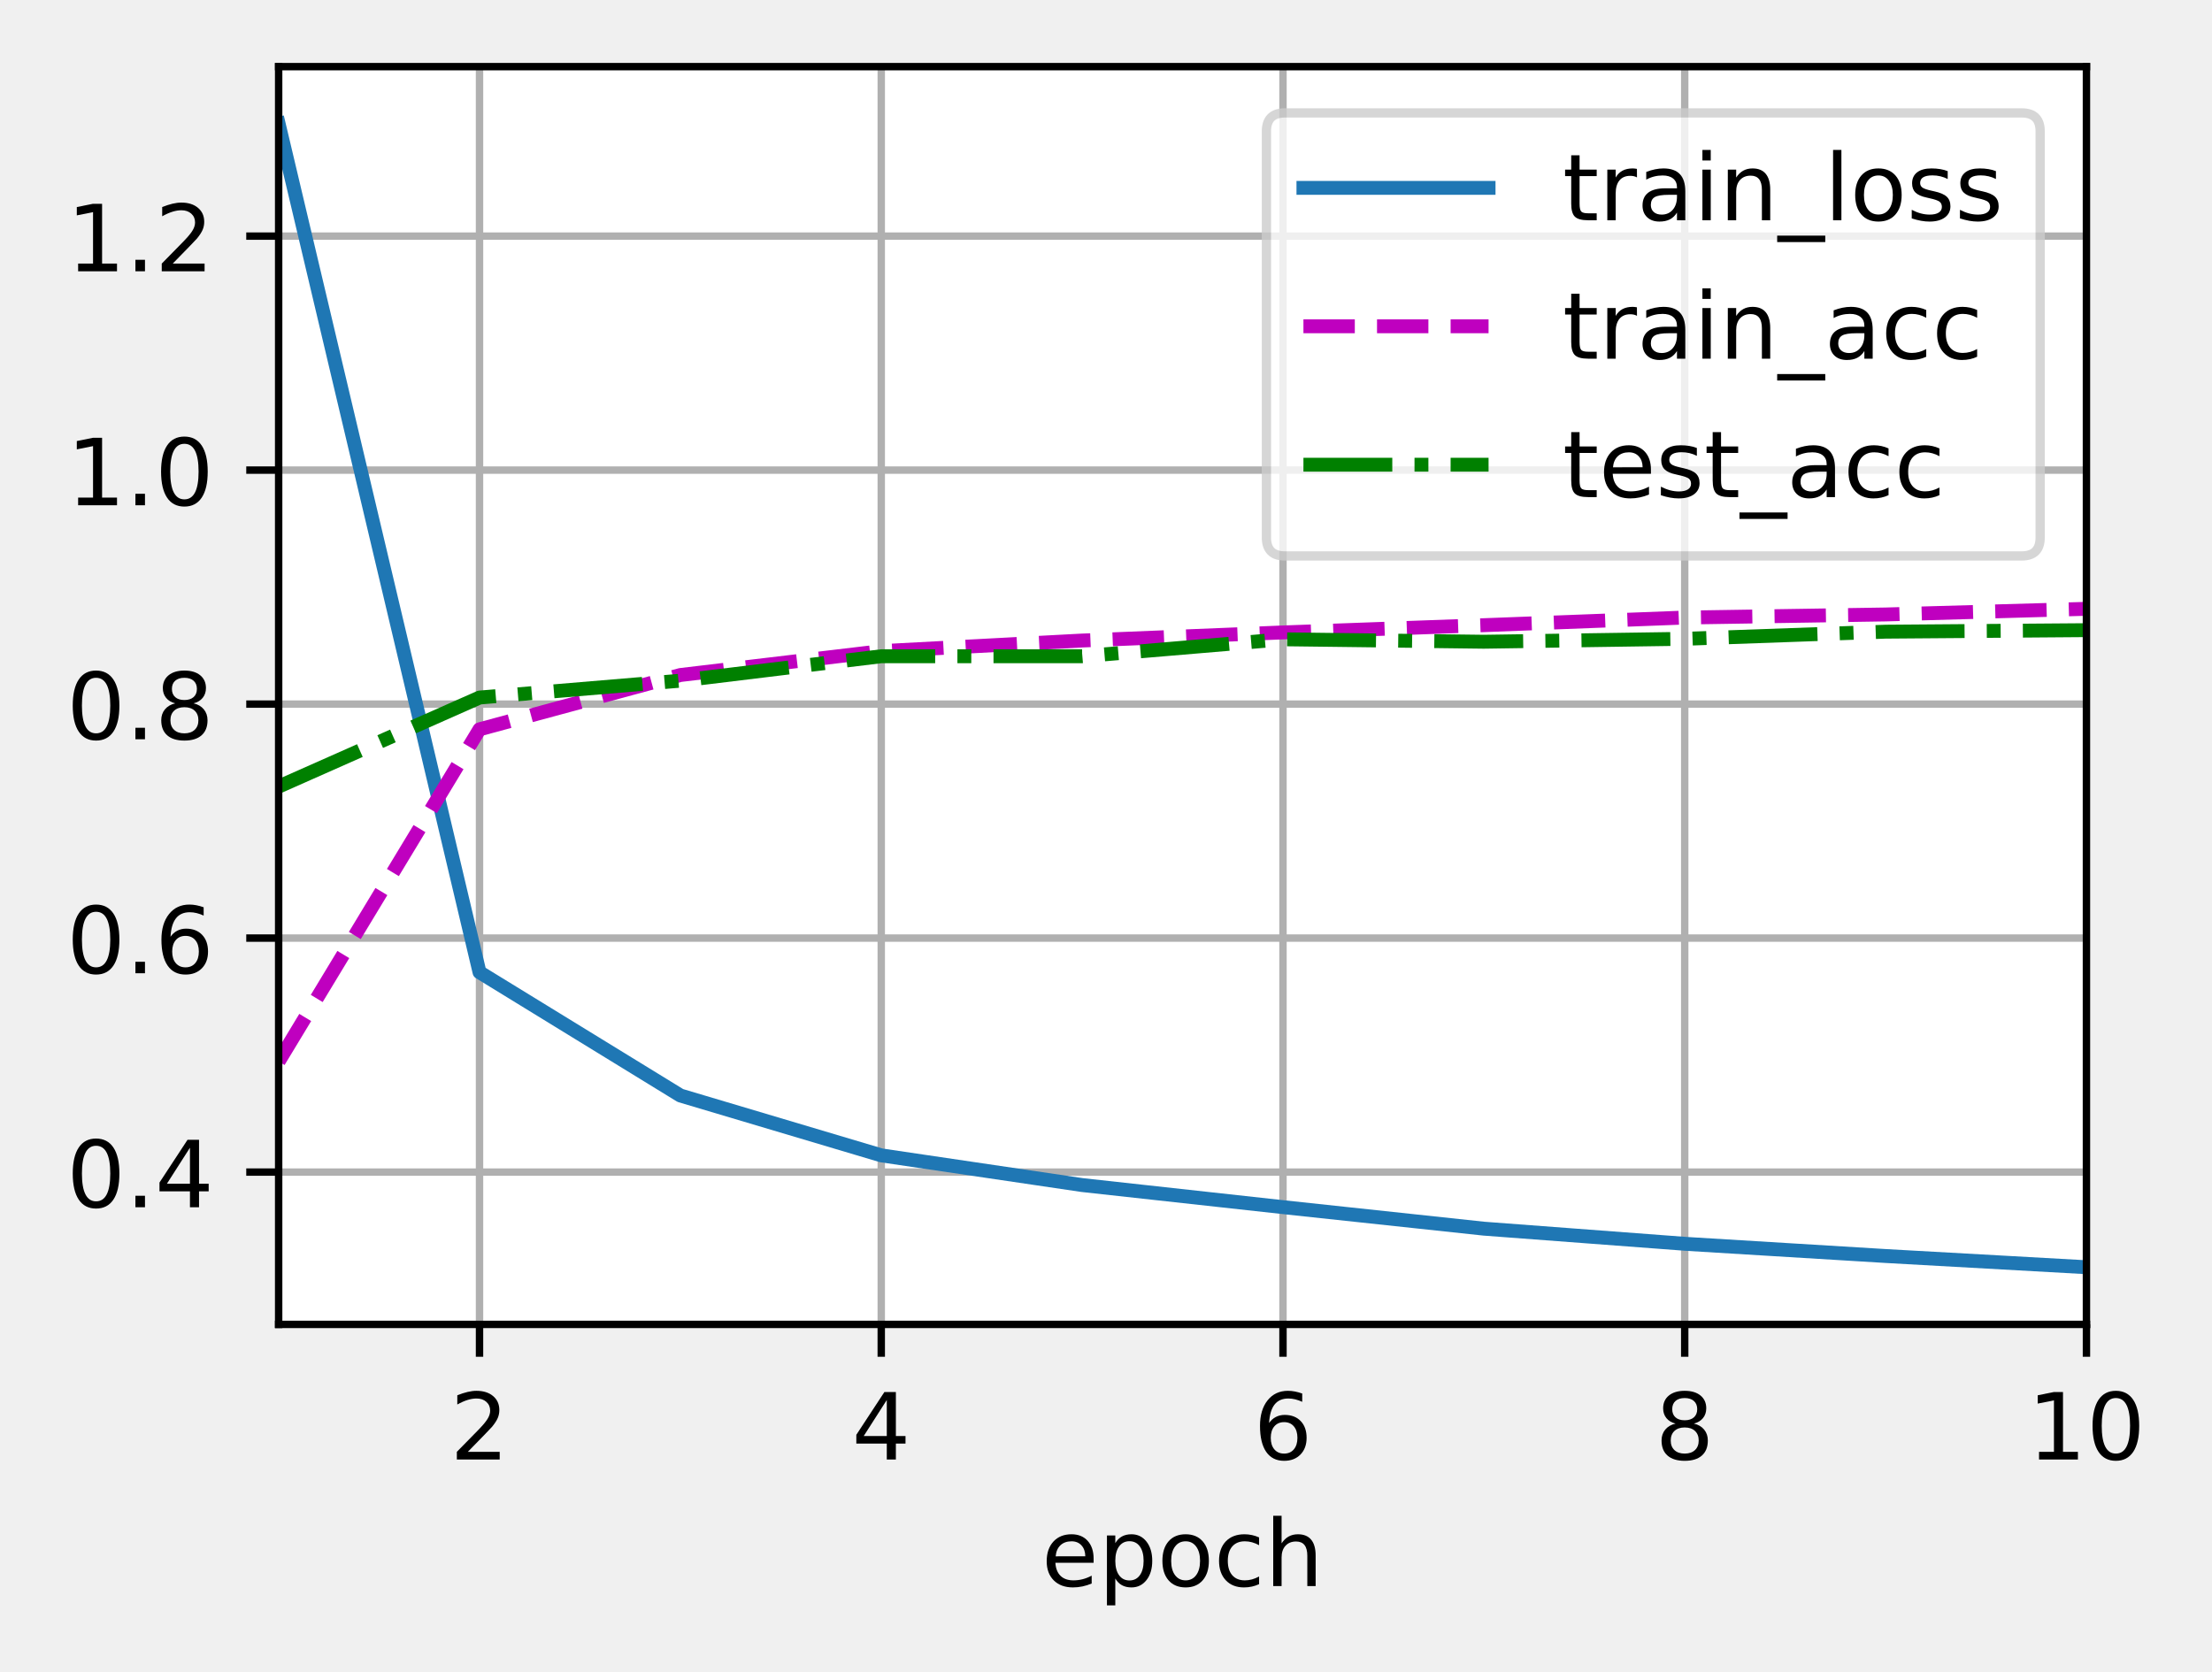
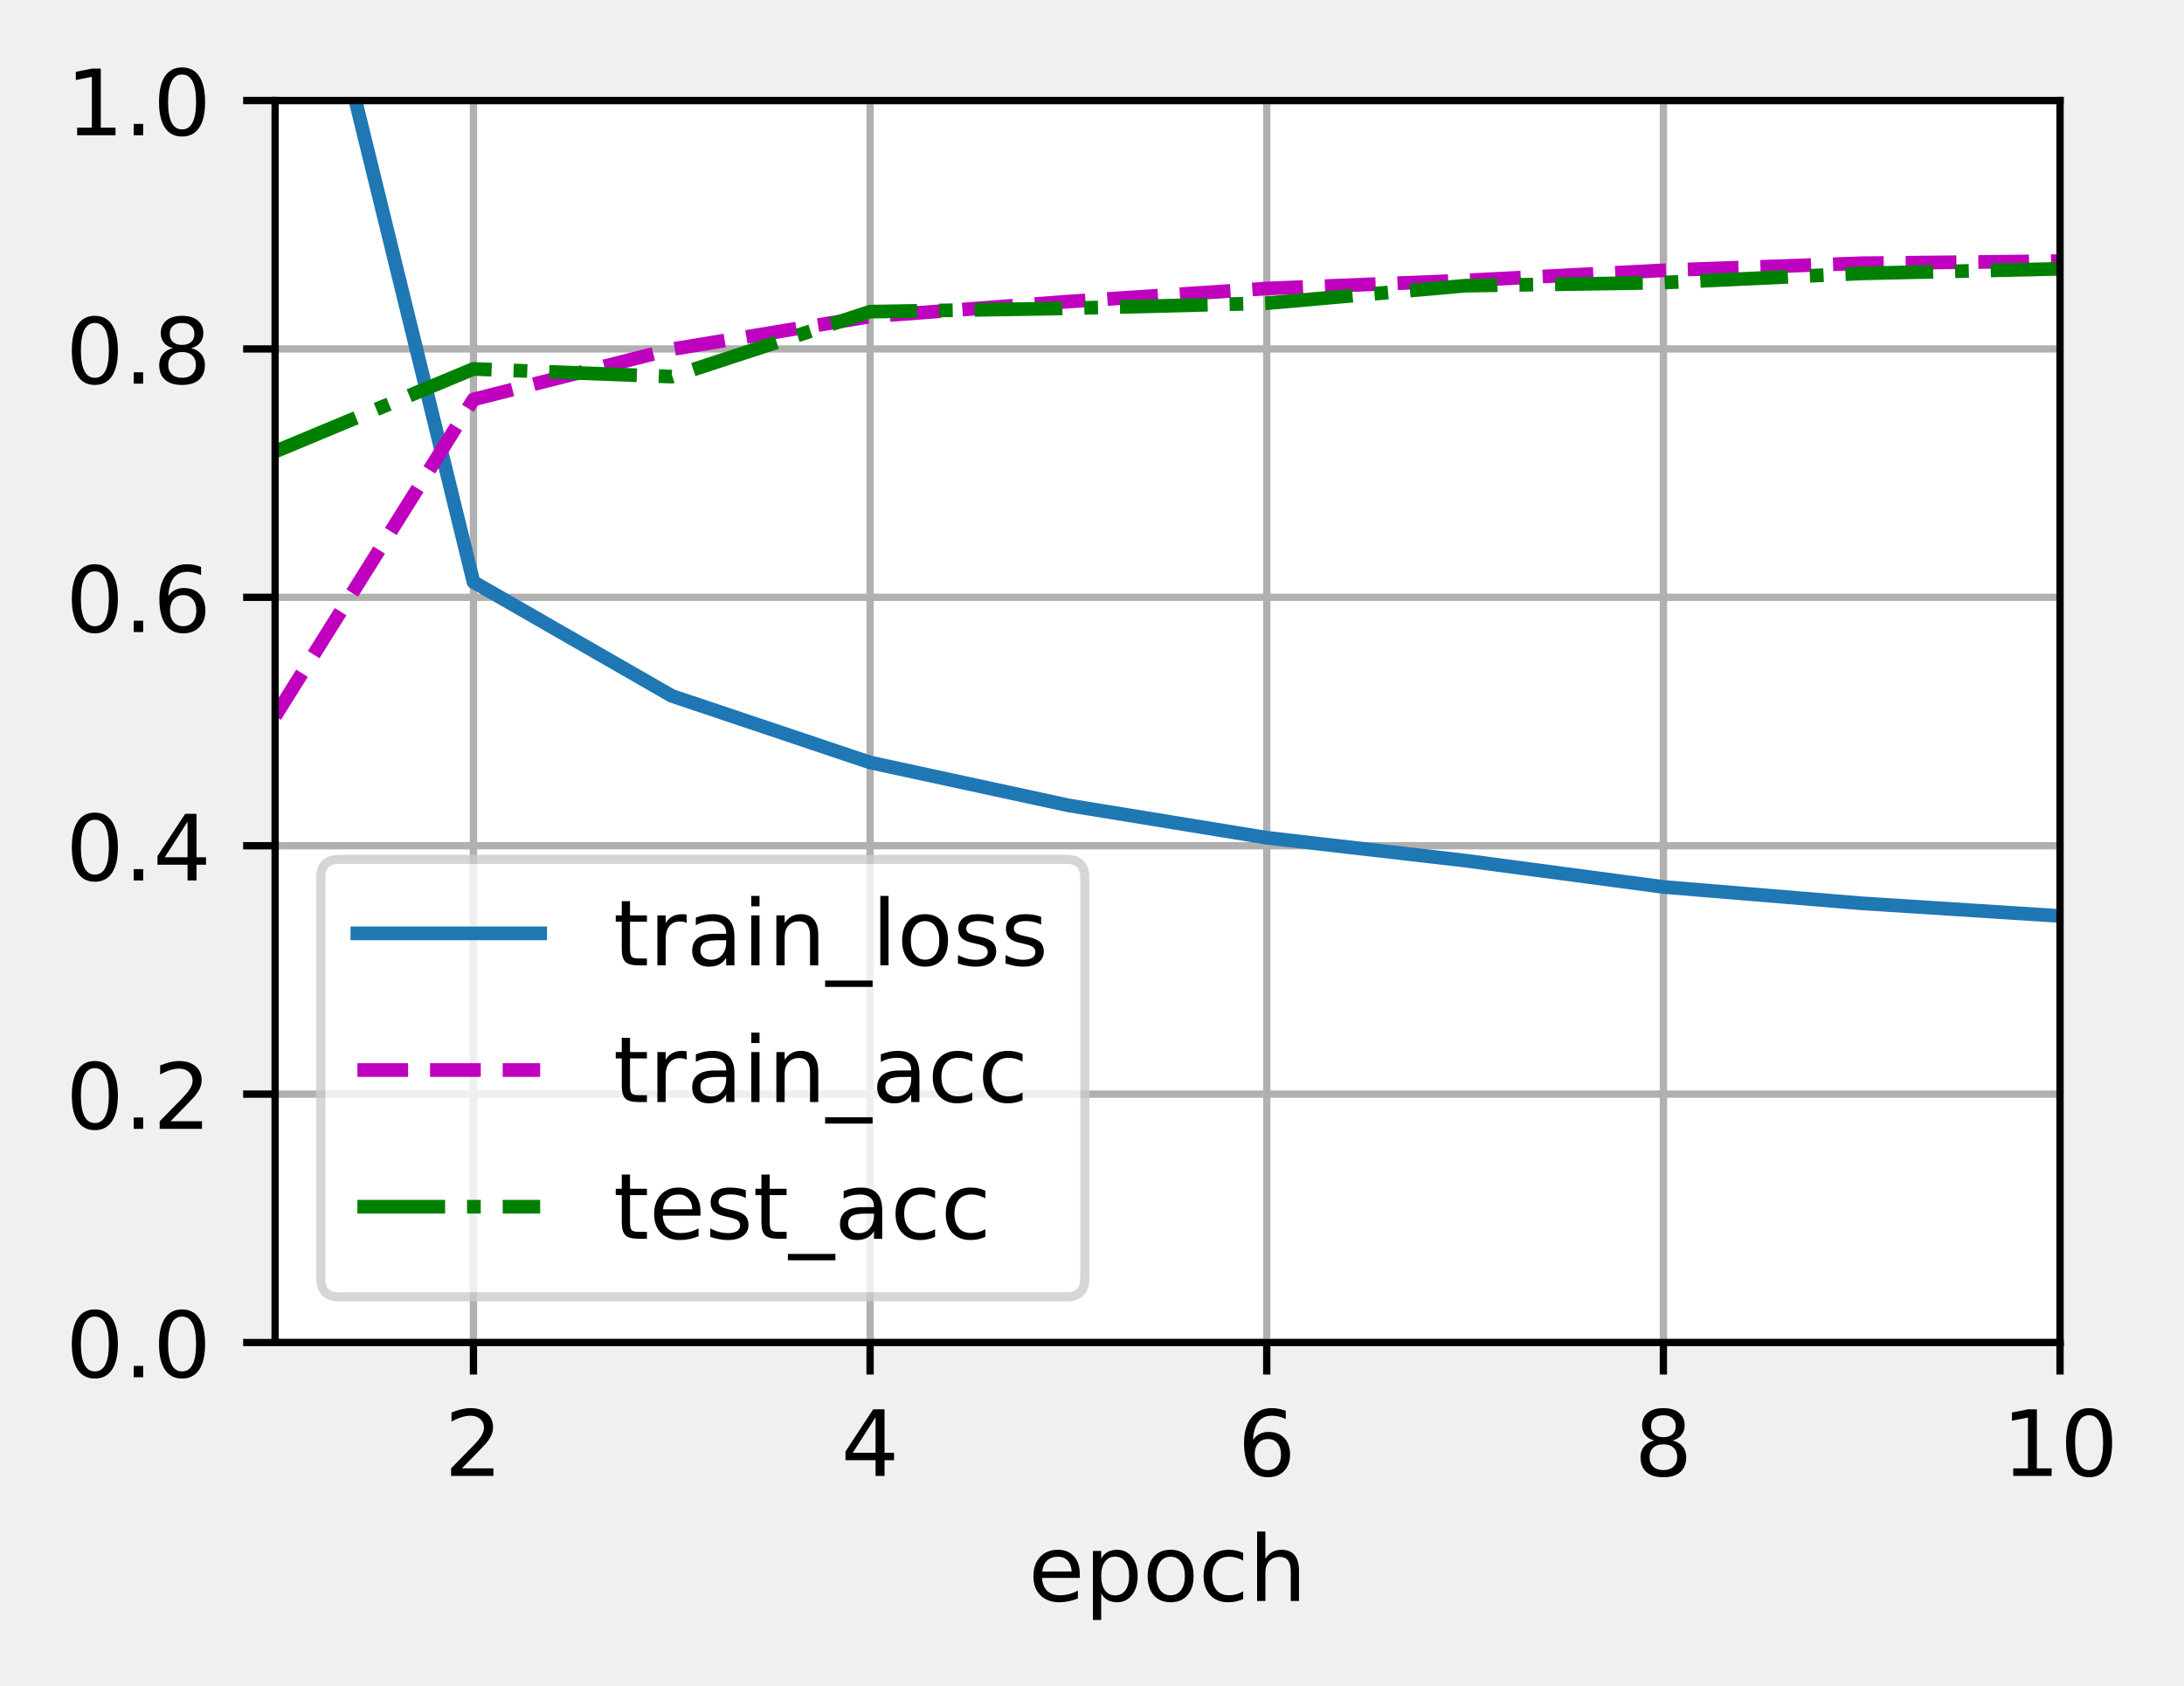
- <svg xmlns="http://www.w3.org/2000/svg" xmlns:xlink="http://www.w3.org/1999/xlink" height="180.656pt" version="1.1" viewBox="0 0 238.966 180.656" width="238.966pt">
+ <svg xmlns="http://www.w3.org/2000/svg" xmlns:xlink="http://www.w3.org/1999/xlink" height="184.455pt" version="1.1" viewBox="0 0 238.966 184.455" width="238.966pt">
  <defs>
    <style type="text/css">*{stroke-linecap:butt;stroke-linejoin:round;}</style>
  </defs>
  <g id="figure_1">
    <g id="patch_1">
-       <path d="M 0 180.656  L 238.966 180.656  L 238.966 0  L 0 0  z " style="fill:none;" />
+       <path d="M 0 184.455  L 238.966 184.455  L 238.966 -0  L 0 -0  z " style="fill:none;" />
    </g>
    <g id="axes_1">
      <g id="patch_2">
-         <path d="M 30.103 143.1  L 225.403 143.1  L 225.403 7.2  L 30.103 7.2  z " style="fill:#ffffff;" />
+         <path d="M 30.103 146.899  L 225.403 146.899  L 225.403 10.999  L 30.103 10.999  z " style="fill:#ffffff;" />
      </g>
      <g id="matplotlib.axis_1">
        <g id="xtick_1">
          <g id="line2d_1">
-             <path clip-path="url(#p96fc722604)" d="M 51.803 143.1  L 51.803 7.2  " style="fill:none;stroke:#b0b0b0;stroke-linecap:square;stroke-width:0.8;" />
+             <path clip-path="url(#paf92011d0d)" d="M 51.803 146.899  L 51.803 10.999  " style="fill:none;stroke:#b0b0b0;stroke-linecap:square;stroke-width:0.8;" />
          </g>
          <g id="line2d_2">
            <defs>
-               <path d="M 0 0  L 0 3.5  " id="m47b1521459" style="stroke:#000000;stroke-width:0.8;" />
+               <path d="M 0 0  L 0 3.5  " id="m1ddb8cd6ec" style="stroke:#000000;stroke-width:0.8;" />
            </defs>
            <g>
-               <use style="stroke:#000000;stroke-width:0.8;" x="51.803" xlink:href="#m47b1521459" y="143.1" />
+               <use style="stroke:#000000;stroke-width:0.8;" x="51.803" xlink:href="#m1ddb8cd6ec" y="146.899" />
            </g>
          </g>
          <g id="text_1">
-             <g transform="translate(48.62188 157.6984)scale(0.1 -0.1)">
+             <g transform="translate(48.62188 161.4977)scale(0.1 -0.1)">
              <defs>
                <path d="M 19.188 8.297  L 53.609 8.297  L 53.609 0  L 7.328 0  L 7.328 8.297  Q 12.938 14.109 22.625 23.891  Q 32.328 33.688 34.812 36.531  Q 39.547 41.844 41.422 45.531  Q 43.312 49.219 43.312 52.781  Q 43.312 58.594 39.234 62.25  Q 35.156 65.922 28.609 65.922  Q 23.969 65.922 18.812 64.312  Q 13.672 62.703 7.812 59.422  L 7.812 69.391  Q 13.766 71.781 18.938 73  Q 24.125 74.219 28.422 74.219  Q 39.75 74.219 46.484 68.547  Q 53.219 62.891 53.219 53.422  Q 53.219 48.922 51.531 44.891  Q 49.859 40.875 45.406 35.406  Q 44.188 33.984 37.641 27.219  Q 31.109 20.453 19.188 8.297  z " id="DejaVuSans-50" />
              </defs>
              <use xlink:href="#DejaVuSans-50" />
            </g>
          </g>
        </g>
        <g id="xtick_2">
          <g id="line2d_3">
-             <path clip-path="url(#p96fc722604)" d="M 95.203 143.1  L 95.203 7.2  " style="fill:none;stroke:#b0b0b0;stroke-linecap:square;stroke-width:0.8;" />
+             <path clip-path="url(#paf92011d0d)" d="M 95.203 146.899  L 95.203 10.999  " style="fill:none;stroke:#b0b0b0;stroke-linecap:square;stroke-width:0.8;" />
          </g>
          <g id="line2d_4">
            <g>
-               <use style="stroke:#000000;stroke-width:0.8;" x="95.203" xlink:href="#m47b1521459" y="143.1" />
+               <use style="stroke:#000000;stroke-width:0.8;" x="95.203" xlink:href="#m1ddb8cd6ec" y="146.899" />
            </g>
          </g>
          <g id="text_2">
-             <g transform="translate(92.02187 157.6984)scale(0.1 -0.1)">
+             <g transform="translate(92.02187 161.4977)scale(0.1 -0.1)">
              <defs>
                <path d="M 37.797 64.312  L 12.891 25.391  L 37.797 25.391  z M 35.203 72.906  L 47.609 72.906  L 47.609 25.391  L 58.016 25.391  L 58.016 17.188  L 47.609 17.188  L 47.609 0  L 37.797 0  L 37.797 17.188  L 4.891 17.188  L 4.891 26.703  z " id="DejaVuSans-52" />
              </defs>
              <use xlink:href="#DejaVuSans-52" />
            </g>
          </g>
        </g>
        <g id="xtick_3">
          <g id="line2d_5">
-             <path clip-path="url(#p96fc722604)" d="M 138.603 143.1  L 138.603 7.2  " style="fill:none;stroke:#b0b0b0;stroke-linecap:square;stroke-width:0.8;" />
+             <path clip-path="url(#paf92011d0d)" d="M 138.603 146.899  L 138.603 10.999  " style="fill:none;stroke:#b0b0b0;stroke-linecap:square;stroke-width:0.8;" />
          </g>
          <g id="line2d_6">
            <g>
-               <use style="stroke:#000000;stroke-width:0.8;" x="138.603" xlink:href="#m47b1521459" y="143.1" />
+               <use style="stroke:#000000;stroke-width:0.8;" x="138.603" xlink:href="#m1ddb8cd6ec" y="146.899" />
            </g>
          </g>
          <g id="text_3">
-             <g transform="translate(135.4219 157.6984)scale(0.1 -0.1)">
+             <g transform="translate(135.4219 161.4977)scale(0.1 -0.1)">
              <defs>
                <path d="M 33.016 40.375  Q 26.375 40.375 22.484 35.828  Q 18.609 31.297 18.609 23.391  Q 18.609 15.531 22.484 10.953  Q 26.375 6.391 33.016 6.391  Q 39.656 6.391 43.531 10.953  Q 47.406 15.531 47.406 23.391  Q 47.406 31.297 43.531 35.828  Q 39.656 40.375 33.016 40.375  z M 52.594 71.297  L 52.594 62.312  Q 48.875 64.062 45.094 64.984  Q 41.312 65.922 37.594 65.922  Q 27.828 65.922 22.672 59.328  Q 17.531 52.734 16.797 39.406  Q 19.672 43.656 24.016 45.922  Q 28.375 48.188 33.594 48.188  Q 44.578 48.188 50.953 41.516  Q 57.328 34.859 57.328 23.391  Q 57.328 12.156 50.688 5.359  Q 44.047 -1.422 33.016 -1.422  Q 20.359 -1.422 13.672 8.266  Q 6.984 17.969 6.984 36.375  Q 6.984 53.656 15.188 63.938  Q 23.391 74.219 37.203 74.219  Q 40.922 74.219 44.703 73.484  Q 48.484 72.75 52.594 71.297  z " id="DejaVuSans-54" />
              </defs>
              <use xlink:href="#DejaVuSans-54" />
            </g>
          </g>
        </g>
        <g id="xtick_4">
          <g id="line2d_7">
-             <path clip-path="url(#p96fc722604)" d="M 182.003 143.1  L 182.003 7.2  " style="fill:none;stroke:#b0b0b0;stroke-linecap:square;stroke-width:0.8;" />
+             <path clip-path="url(#paf92011d0d)" d="M 182.003 146.899  L 182.003 10.999  " style="fill:none;stroke:#b0b0b0;stroke-linecap:square;stroke-width:0.8;" />
          </g>
          <g id="line2d_8">
            <g>
-               <use style="stroke:#000000;stroke-width:0.8;" x="182.003" xlink:href="#m47b1521459" y="143.1" />
+               <use style="stroke:#000000;stroke-width:0.8;" x="182.003" xlink:href="#m1ddb8cd6ec" y="146.899" />
            </g>
          </g>
          <g id="text_4">
-             <g transform="translate(178.8219 157.6984)scale(0.1 -0.1)">
+             <g transform="translate(178.8219 161.4977)scale(0.1 -0.1)">
              <defs>
                <path d="M 31.781 34.625  Q 24.75 34.625 20.719 30.859  Q 16.703 27.094 16.703 20.516  Q 16.703 13.922 20.719 10.156  Q 24.75 6.391 31.781 6.391  Q 38.812 6.391 42.859 10.172  Q 46.922 13.969 46.922 20.516  Q 46.922 27.094 42.891 30.859  Q 38.875 34.625 31.781 34.625  z M 21.922 38.812  Q 15.578 40.375 12.031 44.719  Q 8.5 49.078 8.5 55.328  Q 8.5 64.062 14.719 69.141  Q 20.953 74.219 31.781 74.219  Q 42.672 74.219 48.875 69.141  Q 55.078 64.062 55.078 55.328  Q 55.078 49.078 51.531 44.719  Q 48 40.375 41.703 38.812  Q 48.828 37.156 52.797 32.312  Q 56.781 27.484 56.781 20.516  Q 56.781 9.906 50.312 4.234  Q 43.844 -1.422 31.781 -1.422  Q 19.734 -1.422 13.25 4.234  Q 6.781 9.906 6.781 20.516  Q 6.781 27.484 10.781 32.312  Q 14.797 37.156 21.922 38.812  z M 18.312 54.391  Q 18.312 48.734 21.844 45.562  Q 25.391 42.391 31.781 42.391  Q 38.141 42.391 41.719 45.562  Q 45.312 48.734 45.312 54.391  Q 45.312 60.062 41.719 63.234  Q 38.141 66.406 31.781 66.406  Q 25.391 66.406 21.844 63.234  Q 18.312 60.062 18.312 54.391  z " id="DejaVuSans-56" />
              </defs>
              <use xlink:href="#DejaVuSans-56" />
            </g>
          </g>
        </g>
        <g id="xtick_5">
          <g id="line2d_9">
-             <path clip-path="url(#p96fc722604)" d="M 225.403 143.1  L 225.403 7.2  " style="fill:none;stroke:#b0b0b0;stroke-linecap:square;stroke-width:0.8;" />
+             <path clip-path="url(#paf92011d0d)" d="M 225.403 146.899  L 225.403 10.999  " style="fill:none;stroke:#b0b0b0;stroke-linecap:square;stroke-width:0.8;" />
          </g>
          <g id="line2d_10">
            <g>
-               <use style="stroke:#000000;stroke-width:0.8;" x="225.403" xlink:href="#m47b1521459" y="143.1" />
+               <use style="stroke:#000000;stroke-width:0.8;" x="225.403" xlink:href="#m1ddb8cd6ec" y="146.899" />
            </g>
          </g>
          <g id="text_5">
-             <g transform="translate(219.0406 157.6984)scale(0.1 -0.1)">
+             <g transform="translate(219.0406 161.4977)scale(0.1 -0.1)">
              <defs>
                <path d="M 12.406 8.297  L 28.516 8.297  L 28.516 63.922  L 10.984 60.406  L 10.984 69.391  L 28.422 72.906  L 38.281 72.906  L 38.281 8.297  L 54.391 8.297  L 54.391 0  L 12.406 0  z " id="DejaVuSans-49" />
                <path d="M 31.781 66.406  Q 24.172 66.406 20.328 58.906  Q 16.5 51.422 16.5 36.375  Q 16.5 21.391 20.328 13.891  Q 24.172 6.391 31.781 6.391  Q 39.453 6.391 43.281 13.891  Q 47.125 21.391 47.125 36.375  Q 47.125 51.422 43.281 58.906  Q 39.453 66.406 31.781 66.406  z M 31.781 74.219  Q 44.047 74.219 50.516 64.516  Q 56.984 54.828 56.984 36.375  Q 56.984 17.969 50.516 8.266  Q 44.047 -1.422 31.781 -1.422  Q 19.531 -1.422 13.062 8.266  Q 6.594 17.969 6.594 36.375  Q 6.594 54.828 13.062 64.516  Q 19.531 74.219 31.781 74.219  z " id="DejaVuSans-48" />
              </defs>
              <use xlink:href="#DejaVuSans-49" />
              <use x="63.623" xlink:href="#DejaVuSans-48" />
            </g>
          </g>
        </g>
        <g id="text_6">
-           <g transform="translate(112.525 171.3766)scale(0.1 -0.1)">
+           <g transform="translate(112.525 175.1758)scale(0.1 -0.1)">
            <defs>
              <path d="M 56.203 29.594  L 56.203 25.203  L 14.891 25.203  Q 15.484 15.922 20.484 11.062  Q 25.484 6.203 34.422 6.203  Q 39.594 6.203 44.453 7.469  Q 49.312 8.734 54.109 11.281  L 54.109 2.781  Q 49.266 0.734 44.188 -0.344  Q 39.109 -1.422 33.891 -1.422  Q 20.797 -1.422 13.156 6.188  Q 5.516 13.812 5.516 26.812  Q 5.516 40.234 12.766 48.109  Q 20.016 56 32.328 56  Q 43.359 56 49.781 48.891  Q 56.203 41.797 56.203 29.594  z M 47.219 32.234  Q 47.125 39.594 43.094 43.984  Q 39.062 48.391 32.422 48.391  Q 24.906 48.391 20.391 44.141  Q 15.875 39.891 15.188 32.172  z " id="DejaVuSans-101" />
              <path d="M 18.109 8.203  L 18.109 -20.797  L 9.078 -20.797  L 9.078 54.688  L 18.109 54.688  L 18.109 46.391  Q 20.953 51.266 25.266 53.625  Q 29.594 56 35.594 56  Q 45.562 56 51.781 48.094  Q 58.016 40.188 58.016 27.297  Q 58.016 14.406 51.781 6.484  Q 45.562 -1.422 35.594 -1.422  Q 29.594 -1.422 25.266 0.953  Q 20.953 3.328 18.109 8.203  z M 48.688 27.297  Q 48.688 37.203 44.609 42.844  Q 40.531 48.484 33.406 48.484  Q 26.266 48.484 22.188 42.844  Q 18.109 37.203 18.109 27.297  Q 18.109 17.391 22.188 11.75  Q 26.266 6.109 33.406 6.109  Q 40.531 6.109 44.609 11.75  Q 48.688 17.391 48.688 27.297  z " id="DejaVuSans-112" />
              <path d="M 30.609 48.391  Q 23.391 48.391 19.188 42.75  Q 14.984 37.109 14.984 27.297  Q 14.984 17.484 19.156 11.844  Q 23.344 6.203 30.609 6.203  Q 37.797 6.203 41.984 11.859  Q 46.188 17.531 46.188 27.297  Q 46.188 37.016 41.984 42.703  Q 37.797 48.391 30.609 48.391  z M 30.609 56  Q 42.328 56 49.016 48.375  Q 55.719 40.766 55.719 27.297  Q 55.719 13.875 49.016 6.219  Q 42.328 -1.422 30.609 -1.422  Q 18.844 -1.422 12.172 6.219  Q 5.516 13.875 5.516 27.297  Q 5.516 40.766 12.172 48.375  Q 18.844 56 30.609 56  z " id="DejaVuSans-111" />
              <path d="M 48.781 52.594  L 48.781 44.188  Q 44.969 46.297 41.141 47.344  Q 37.312 48.391 33.406 48.391  Q 24.656 48.391 19.812 42.844  Q 14.984 37.312 14.984 27.297  Q 14.984 17.281 19.812 11.734  Q 24.656 6.203 33.406 6.203  Q 37.312 6.203 41.141 7.25  Q 44.969 8.297 48.781 10.406  L 48.781 2.094  Q 45.016 0.344 40.984 -0.531  Q 36.969 -1.422 32.422 -1.422  Q 20.062 -1.422 12.781 6.344  Q 5.516 14.109 5.516 27.297  Q 5.516 40.672 12.859 48.328  Q 20.219 56 33.016 56  Q 37.156 56 41.109 55.141  Q 45.062 54.297 48.781 52.594  z " id="DejaVuSans-99" />
              <path d="M 54.891 33.016  L 54.891 0  L 45.906 0  L 45.906 32.719  Q 45.906 40.484 42.875 44.328  Q 39.844 48.188 33.797 48.188  Q 26.516 48.188 22.312 43.547  Q 18.109 38.922 18.109 30.906  L 18.109 0  L 9.078 0  L 9.078 75.984  L 18.109 75.984  L 18.109 46.188  Q 21.344 51.125 25.703 53.562  Q 30.078 56 35.797 56  Q 45.219 56 50.047 50.172  Q 54.891 44.344 54.891 33.016  z " id="DejaVuSans-104" />
            </defs>
            <use xlink:href="#DejaVuSans-101" />
            <use x="61.523" xlink:href="#DejaVuSans-112" />
            <use x="125" xlink:href="#DejaVuSans-111" />
            <use x="186.182" xlink:href="#DejaVuSans-99" />
            <use x="241.162" xlink:href="#DejaVuSans-104" />
          </g>
        </g>
      </g>
      <g id="matplotlib.axis_2">
        <g id="ytick_1">
          <g id="line2d_11">
-             <path clip-path="url(#p96fc722604)" d="M 30.103 126.642  L 225.403 126.642  " style="fill:none;stroke:#b0b0b0;stroke-linecap:square;stroke-width:0.8;" />
+             <path clip-path="url(#paf92011d0d)" d="M 30.103 146.899  L 225.403 146.899  " style="fill:none;stroke:#b0b0b0;stroke-linecap:square;stroke-width:0.8;" />
          </g>
          <g id="line2d_12">
            <defs>
-               <path d="M 0 0  L -3.5 0  " id="m7cec9ac850" style="stroke:#000000;stroke-width:0.8;" />
+               <path d="M 0 0  L -3.5 0  " id="mc137cd0445" style="stroke:#000000;stroke-width:0.8;" />
            </defs>
            <g>
-               <use style="stroke:#000000;stroke-width:0.8;" x="30.103" xlink:href="#m7cec9ac850" y="126.642" />
+               <use style="stroke:#000000;stroke-width:0.8;" x="30.103" xlink:href="#mc137cd0445" y="146.899" />
            </g>
          </g>
          <g id="text_7">
-             <g transform="translate(7.2 130.4416)scale(0.1 -0.1)">
+             <g transform="translate(7.2 150.6984)scale(0.1 -0.1)">
              <defs>
                <path d="M 10.688 12.406  L 21 12.406  L 21 0  L 10.688 0  z " id="DejaVuSans-46" />
              </defs>
              <use xlink:href="#DejaVuSans-48" />
              <use x="63.623" xlink:href="#DejaVuSans-46" />
-               <use x="95.41" xlink:href="#DejaVuSans-52" />
+               <use x="95.41" xlink:href="#DejaVuSans-48" />
            </g>
          </g>
        </g>
        <g id="ytick_2">
          <g id="line2d_13">
-             <path clip-path="url(#p96fc722604)" d="M 30.103 101.36  L 225.403 101.36  " style="fill:none;stroke:#b0b0b0;stroke-linecap:square;stroke-width:0.8;" />
+             <path clip-path="url(#paf92011d0d)" d="M 30.103 119.719  L 225.403 119.719  " style="fill:none;stroke:#b0b0b0;stroke-linecap:square;stroke-width:0.8;" />
          </g>
          <g id="line2d_14">
            <g>
-               <use style="stroke:#000000;stroke-width:0.8;" x="30.103" xlink:href="#m7cec9ac850" y="101.36" />
+               <use style="stroke:#000000;stroke-width:0.8;" x="30.103" xlink:href="#mc137cd0445" y="119.719" />
            </g>
          </g>
          <g id="text_8">
-             <g transform="translate(7.2 105.1589)scale(0.1 -0.1)">
-               <use xlink:href="#DejaVuSans-48" />
-               <use x="63.623" xlink:href="#DejaVuSans-46" />
-               <use x="95.41" xlink:href="#DejaVuSans-54" />
+             <g transform="translate(7.2 123.5184)scale(0.1 -0.1)">
+               <use xlink:href="#DejaVuSans-48" />
+               <use x="63.623" xlink:href="#DejaVuSans-46" />
+               <use x="95.41" xlink:href="#DejaVuSans-50" />
            </g>
          </g>
        </g>
        <g id="ytick_3">
          <g id="line2d_15">
-             <path clip-path="url(#p96fc722604)" d="M 30.103 76.077  L 225.403 76.077  " style="fill:none;stroke:#b0b0b0;stroke-linecap:square;stroke-width:0.8;" />
+             <path clip-path="url(#paf92011d0d)" d="M 30.103 92.539  L 225.403 92.539  " style="fill:none;stroke:#b0b0b0;stroke-linecap:square;stroke-width:0.8;" />
          </g>
          <g id="line2d_16">
            <g>
-               <use style="stroke:#000000;stroke-width:0.8;" x="30.103" xlink:href="#m7cec9ac850" y="76.077" />
+               <use style="stroke:#000000;stroke-width:0.8;" x="30.103" xlink:href="#mc137cd0445" y="92.539" />
            </g>
          </g>
          <g id="text_9">
-             <g transform="translate(7.2 79.87624)scale(0.1 -0.1)">
-               <use xlink:href="#DejaVuSans-48" />
-               <use x="63.623" xlink:href="#DejaVuSans-46" />
-               <use x="95.41" xlink:href="#DejaVuSans-56" />
+             <g transform="translate(7.2 96.33844)scale(0.1 -0.1)">
+               <use xlink:href="#DejaVuSans-48" />
+               <use x="63.623" xlink:href="#DejaVuSans-46" />
+               <use x="95.41" xlink:href="#DejaVuSans-52" />
            </g>
          </g>
        </g>
        <g id="ytick_4">
          <g id="line2d_17">
-             <path clip-path="url(#p96fc722604)" d="M 30.103 50.794  L 225.403 50.794  " style="fill:none;stroke:#b0b0b0;stroke-linecap:square;stroke-width:0.8;" />
+             <path clip-path="url(#paf92011d0d)" d="M 30.103 65.359  L 225.403 65.359  " style="fill:none;stroke:#b0b0b0;stroke-linecap:square;stroke-width:0.8;" />
          </g>
          <g id="line2d_18">
            <g>
-               <use style="stroke:#000000;stroke-width:0.8;" x="30.103" xlink:href="#m7cec9ac850" y="50.794" />
+               <use style="stroke:#000000;stroke-width:0.8;" x="30.103" xlink:href="#mc137cd0445" y="65.359" />
            </g>
          </g>
          <g id="text_10">
-             <g transform="translate(7.2 54.59354)scale(0.1 -0.1)">
-               <use xlink:href="#DejaVuSans-49" />
-               <use x="63.623" xlink:href="#DejaVuSans-46" />
-               <use x="95.41" xlink:href="#DejaVuSans-48" />
+             <g transform="translate(7.2 69.15844)scale(0.1 -0.1)">
+               <use xlink:href="#DejaVuSans-48" />
+               <use x="63.623" xlink:href="#DejaVuSans-46" />
+               <use x="95.41" xlink:href="#DejaVuSans-54" />
            </g>
          </g>
        </g>
        <g id="ytick_5">
          <g id="line2d_19">
-             <path clip-path="url(#p96fc722604)" d="M 30.103 25.512  L 225.403 25.512  " style="fill:none;stroke:#b0b0b0;stroke-linecap:square;stroke-width:0.8;" />
+             <path clip-path="url(#paf92011d0d)" d="M 30.103 38.179  L 225.403 38.179  " style="fill:none;stroke:#b0b0b0;stroke-linecap:square;stroke-width:0.8;" />
          </g>
          <g id="line2d_20">
            <g>
-               <use style="stroke:#000000;stroke-width:0.8;" x="30.103" xlink:href="#m7cec9ac850" y="25.512" />
+               <use style="stroke:#000000;stroke-width:0.8;" x="30.103" xlink:href="#mc137cd0445" y="38.179" />
            </g>
          </g>
          <g id="text_11">
-             <g transform="translate(7.2 29.31085)scale(0.1 -0.1)">
+             <g transform="translate(7.2 41.97844)scale(0.1 -0.1)">
+               <use xlink:href="#DejaVuSans-48" />
+               <use x="63.623" xlink:href="#DejaVuSans-46" />
+               <use x="95.41" xlink:href="#DejaVuSans-56" />
+             </g>
+           </g>
+         </g>
+         <g id="ytick_6">
+           <g id="line2d_21">
+             <path clip-path="url(#paf92011d0d)" d="M 30.103 10.999  L 225.403 10.999  " style="fill:none;stroke:#b0b0b0;stroke-linecap:square;stroke-width:0.8;" />
+           </g>
+           <g id="line2d_22">
+             <g>
+               <use style="stroke:#000000;stroke-width:0.8;" x="30.103" xlink:href="#mc137cd0445" y="10.999" />
+             </g>
+           </g>
+           <g id="text_12">
+             <g transform="translate(7.2 14.79844)scale(0.1 -0.1)">
              <use xlink:href="#DejaVuSans-49" />
              <use x="63.623" xlink:href="#DejaVuSans-46" />
-               <use x="95.41" xlink:href="#DejaVuSans-50" />
-             </g>
-           </g>
-         </g>
-       </g>
-       <g id="line2d_21">
-         <path clip-path="url(#p96fc722604)" d="M 30.103 13.377  L 51.803 105.05  L 73.503 118.37  L 95.203 124.835  L 116.903 128.044  L 138.603 130.431  L 160.303 132.756  L 182.003 134.39  L 203.703 135.711  L 225.403 136.923  " style="fill:none;stroke:#1f77b4;stroke-linecap:square;stroke-width:1.5;" />
-       </g>
-       <g id="line2d_22">
-         <path clip-path="url(#p96fc722604)" d="M 30.103 114.686  L 51.803 78.801  L 73.503 72.934  L 95.203 70.357  L 116.903 69.209  L 138.603 68.334  L 160.303 67.55  L 182.003 66.727  L 203.703 66.392  L 225.403 65.783  " style="fill:none;stroke:#bf00bf;stroke-dasharray:5.55,2.4;stroke-dashoffset:0;stroke-width:1.5;" />
+               <use x="95.41" xlink:href="#DejaVuSans-48" />
+             </g>
+           </g>
+         </g>
      </g>
      <g id="line2d_23">
-         <path clip-path="url(#p96fc722604)" d="M 30.103 84.989  L 51.803 75.369  L 73.503 73.549  L 95.203 70.907  L 116.903 70.907  L 138.603 69.074  L 160.303 69.339  L 182.003 69.023  L 203.703 68.252  L 225.403 68.088  " style="fill:none;stroke:#008000;stroke-dasharray:9.6,2.4,1.5,2.4;stroke-dashoffset:0;stroke-width:1.5;" />
+         <path clip-path="url(#paf92011d0d)" d="M 35.953 -1  L 51.803 63.678  L 73.503 76.143  L 95.203 83.431  L 116.903 88.124  L 138.603 91.666  L 160.303 94.164  L 182.003 97.05  L 203.703 98.84  L 225.403 100.227  " style="fill:none;stroke:#1f77b4;stroke-linecap:square;stroke-width:1.5;" />
+       </g>
+       <g id="line2d_24">
+         <path clip-path="url(#paf92011d0d)" d="M 30.103 78.369  L 51.803 43.708  L 73.503 38.213  L 95.203 34.63  L 116.903 32.997  L 138.603 31.568  L 160.303 30.691  L 182.003 29.579  L 203.703 28.804  L 225.403 28.571  " style="fill:none;stroke:#bf00bf;stroke-dasharray:5.55,2.4;stroke-dashoffset:0;stroke-width:1.5;" />
+       </g>
+       <g id="line2d_25">
+         <path clip-path="url(#paf92011d0d)" d="M 30.103 49.405  L 51.803 40.367  L 73.503 41.21  L 95.203 34.102  L 116.903 33.735  L 138.603 33.178  L 160.303 31.262  L 182.003 30.922  L 203.703 29.916  L 225.403 29.414  " style="fill:none;stroke:#008000;stroke-dasharray:9.6,2.4,1.5,2.4;stroke-dashoffset:0;stroke-width:1.5;" />
      </g>
      <g id="patch_3">
-         <path d="M 30.103 143.1  L 30.103 7.2  " style="fill:none;stroke:#000000;stroke-linecap:square;stroke-linejoin:miter;stroke-width:0.8;" />
+         <path d="M 30.103 146.899  L 30.103 10.999  " style="fill:none;stroke:#000000;stroke-linecap:square;stroke-linejoin:miter;stroke-width:0.8;" />
      </g>
      <g id="patch_4">
-         <path d="M 225.403 143.1  L 225.403 7.2  " style="fill:none;stroke:#000000;stroke-linecap:square;stroke-linejoin:miter;stroke-width:0.8;" />
+         <path d="M 225.403 146.899  L 225.403 10.999  " style="fill:none;stroke:#000000;stroke-linecap:square;stroke-linejoin:miter;stroke-width:0.8;" />
      </g>
      <g id="patch_5">
-         <path d="M 30.103 143.1  L 225.403 143.1  " style="fill:none;stroke:#000000;stroke-linecap:square;stroke-linejoin:miter;stroke-width:0.8;" />
+         <path d="M 30.103 146.899  L 225.403 146.899  " style="fill:none;stroke:#000000;stroke-linecap:square;stroke-linejoin:miter;stroke-width:0.8;" />
      </g>
      <g id="patch_6">
-         <path d="M 30.103 7.2  L 225.403 7.2  " style="fill:none;stroke:#000000;stroke-linecap:square;stroke-linejoin:miter;stroke-width:0.8;" />
+         <path d="M 30.103 10.999  L 225.403 10.999  " style="fill:none;stroke:#000000;stroke-linecap:square;stroke-linejoin:miter;stroke-width:0.8;" />
      </g>
      <g id="legend_1">
        <g id="patch_7">
-           <path d="M 138.812 60.069  L 218.403 60.069  Q 220.403 60.069 220.403 58.069  L 220.403 14.2  Q 220.403 12.2 218.403 12.2  L 138.812 12.2  Q 136.812 12.2 136.812 14.2  L 136.812 58.069  Q 136.812 60.069 138.812 60.069  z " style="fill:#ffffff;opacity:0.8;stroke:#cccccc;stroke-linejoin:miter;" />
-         </g>
-         <g id="line2d_24">
-           <path d="M 140.812 20.298  L 160.812 20.298  " style="fill:none;stroke:#1f77b4;stroke-linecap:square;stroke-width:1.5;" />
-         </g>
-         <g id="line2d_25" />
-         <g id="text_12">
-           <g transform="translate(168.8125 23.79844)scale(0.1 -0.1)">
+           <path d="M 37.103 141.899  L 116.694 141.899  Q 118.694 141.899 118.694 139.899  L 118.694 96.03  Q 118.694 94.03 116.694 94.03  L 37.103 94.03  Q 35.103 94.03 35.103 96.03  L 35.103 139.899  Q 35.103 141.899 37.103 141.899  z " style="fill:#ffffff;opacity:0.8;stroke:#cccccc;stroke-linejoin:miter;" />
+         </g>
+         <g id="line2d_26">
+           <path d="M 39.103 102.129  L 59.103 102.129  " style="fill:none;stroke:#1f77b4;stroke-linecap:square;stroke-width:1.5;" />
+         </g>
+         <g id="line2d_27" />
+         <g id="text_13">
+           <g transform="translate(67.10313 105.6289)scale(0.1 -0.1)">
            <defs>
              <path d="M 18.312 70.219  L 18.312 54.688  L 36.812 54.688  L 36.812 47.703  L 18.312 47.703  L 18.312 18.016  Q 18.312 11.328 20.141 9.422  Q 21.969 7.516 27.594 7.516  L 36.812 7.516  L 36.812 0  L 27.594 0  Q 17.188 0 13.234 3.875  Q 9.281 7.766 9.281 18.016  L 9.281 47.703  L 2.688 47.703  L 2.688 54.688  L 9.281 54.688  L 9.281 70.219  z " id="DejaVuSans-116" />
              <path d="M 41.109 46.297  Q 39.594 47.172 37.812 47.578  Q 36.031 48 33.891 48  Q 26.266 48 22.188 43.047  Q 18.109 38.094 18.109 28.812  L 18.109 0  L 9.078 0  L 9.078 54.688  L 18.109 54.688  L 18.109 46.188  Q 20.953 51.172 25.484 53.578  Q 30.031 56 36.531 56  Q 37.453 56 38.578 55.875  Q 39.703 55.766 41.062 55.516  z " id="DejaVuSans-114" />
              <path d="M 34.281 27.484  Q 23.391 27.484 19.188 25  Q 14.984 22.516 14.984 16.5  Q 14.984 11.719 18.141 8.906  Q 21.297 6.109 26.703 6.109  Q 34.188 6.109 38.703 11.406  Q 43.219 16.703 43.219 25.484  L 43.219 27.484  z M 52.203 31.203  L 52.203 0  L 43.219 0  L 43.219 8.297  Q 40.141 3.328 35.547 0.953  Q 30.953 -1.422 24.312 -1.422  Q 15.922 -1.422 10.953 3.297  Q 6 8.016 6 15.922  Q 6 25.141 12.172 29.828  Q 18.359 34.516 30.609 34.516  L 43.219 34.516  L 43.219 35.406  Q 43.219 41.609 39.141 45  Q 35.062 48.391 27.688 48.391  Q 23 48.391 18.547 47.266  Q 14.109 46.141 10.016 43.891  L 10.016 52.203  Q 14.938 54.109 19.578 55.047  Q 24.219 56 28.609 56  Q 40.484 56 46.344 49.844  Q 52.203 43.703 52.203 31.203  z " id="DejaVuSans-97" />
              <path d="M 9.422 54.688  L 18.406 54.688  L 18.406 0  L 9.422 0  z M 9.422 75.984  L 18.406 75.984  L 18.406 64.594  L 9.422 64.594  z " id="DejaVuSans-105" />
              <path d="M 54.891 33.016  L 54.891 0  L 45.906 0  L 45.906 32.719  Q 45.906 40.484 42.875 44.328  Q 39.844 48.188 33.797 48.188  Q 26.516 48.188 22.312 43.547  Q 18.109 38.922 18.109 30.906  L 18.109 0  L 9.078 0  L 9.078 54.688  L 18.109 54.688  L 18.109 46.188  Q 21.344 51.125 25.703 53.562  Q 30.078 56 35.797 56  Q 45.219 56 50.047 50.172  Q 54.891 44.344 54.891 33.016  z " id="DejaVuSans-110" />
              <path d="M 50.984 -16.609  L 50.984 -23.578  L -0.984 -23.578  L -0.984 -16.609  z " id="DejaVuSans-95" />
              <path d="M 9.422 75.984  L 18.406 75.984  L 18.406 0  L 9.422 0  z " id="DejaVuSans-108" />
              <path d="M 44.281 53.078  L 44.281 44.578  Q 40.484 46.531 36.375 47.5  Q 32.281 48.484 27.875 48.484  Q 21.188 48.484 17.844 46.438  Q 14.5 44.391 14.5 40.281  Q 14.5 37.156 16.891 35.375  Q 19.281 33.594 26.516 31.984  L 29.594 31.297  Q 39.156 29.25 43.188 25.516  Q 47.219 21.781 47.219 15.094  Q 47.219 7.469 41.188 3.016  Q 35.156 -1.422 24.609 -1.422  Q 20.219 -1.422 15.453 -0.562  Q 10.688 0.297 5.422 2  L 5.422 11.281  Q 10.406 8.688 15.234 7.391  Q 20.062 6.109 24.812 6.109  Q 31.156 6.109 34.562 8.281  Q 37.984 10.453 37.984 14.406  Q 37.984 18.062 35.516 20.016  Q 33.062 21.969 24.703 23.781  L 21.578 24.516  Q 13.234 26.266 9.516 29.906  Q 5.812 33.547 5.812 39.891  Q 5.812 47.609 11.281 51.797  Q 16.75 56 26.812 56  Q 31.781 56 36.172 55.266  Q 40.578 54.547 44.281 53.078  z " id="DejaVuSans-115" />
            </defs>
            <use xlink:href="#DejaVuSans-116" />
            <use x="39.209" xlink:href="#DejaVuSans-114" />
            <use x="80.322" xlink:href="#DejaVuSans-97" />
            <use x="141.602" xlink:href="#DejaVuSans-105" />
            <use x="169.385" xlink:href="#DejaVuSans-110" />
            <use x="232.764" xlink:href="#DejaVuSans-95" />
            <use x="282.764" xlink:href="#DejaVuSans-108" />
            <use x="310.547" xlink:href="#DejaVuSans-111" />
            <use x="371.729" xlink:href="#DejaVuSans-115" />
            <use x="423.828" xlink:href="#DejaVuSans-115" />
          </g>
        </g>
-         <g id="line2d_26">
-           <path d="M 140.812 35.255  L 160.812 35.255  " style="fill:none;stroke:#bf00bf;stroke-dasharray:5.55,2.4;stroke-dashoffset:0;stroke-width:1.5;" />
-         </g>
-         <g id="line2d_27" />
-         <g id="text_13">
-           <g transform="translate(168.8125 38.75469)scale(0.1 -0.1)">
+         <g id="line2d_28">
+           <path d="M 39.103 117.085  L 59.103 117.085  " style="fill:none;stroke:#bf00bf;stroke-dasharray:5.55,2.4;stroke-dashoffset:0;stroke-width:1.5;" />
+         </g>
+         <g id="line2d_29" />
+         <g id="text_14">
+           <g transform="translate(67.10313 120.5852)scale(0.1 -0.1)">
            <use xlink:href="#DejaVuSans-116" />
            <use x="39.209" xlink:href="#DejaVuSans-114" />
            <use x="80.322" xlink:href="#DejaVuSans-97" />
            <use x="141.602" xlink:href="#DejaVuSans-105" />
            <use x="169.385" xlink:href="#DejaVuSans-110" />
            <use x="232.764" xlink:href="#DejaVuSans-95" />
            <use x="282.764" xlink:href="#DejaVuSans-97" />
            <use x="344.043" xlink:href="#DejaVuSans-99" />
            <use x="399.023" xlink:href="#DejaVuSans-99" />
          </g>
        </g>
-         <g id="line2d_28">
-           <path d="M 140.812 50.211  L 160.812 50.211  " style="fill:none;stroke:#008000;stroke-dasharray:9.6,2.4,1.5,2.4;stroke-dashoffset:0;stroke-width:1.5;" />
-         </g>
-         <g id="line2d_29" />
-         <g id="text_14">
-           <g transform="translate(168.8125 53.71094)scale(0.1 -0.1)">
+         <g id="line2d_30">
+           <path d="M 39.103 132.041  L 59.103 132.041  " style="fill:none;stroke:#008000;stroke-dasharray:9.6,2.4,1.5,2.4;stroke-dashoffset:0;stroke-width:1.5;" />
+         </g>
+         <g id="line2d_31" />
+         <g id="text_15">
+           <g transform="translate(67.10313 135.5414)scale(0.1 -0.1)">
            <use xlink:href="#DejaVuSans-116" />
            <use x="39.209" xlink:href="#DejaVuSans-101" />
            <use x="100.732" xlink:href="#DejaVuSans-115" />
            <use x="152.832" xlink:href="#DejaVuSans-116" />
            <use x="192.041" xlink:href="#DejaVuSans-95" />
            <use x="242.041" xlink:href="#DejaVuSans-97" />
            <use x="303.32" xlink:href="#DejaVuSans-99" />
            <use x="358.301" xlink:href="#DejaVuSans-99" />
          </g>
        </g>
      </g>
    </g>
  </g>
  <defs>
-     <clipPath id="p96fc722604">
-       <rect height="135.9" width="195.3" x="30.103" y="7.2" />
+     <clipPath id="paf92011d0d">
+       <rect height="135.9" width="195.3" x="30.103" y="10.999" />
    </clipPath>
  </defs>
</svg>
